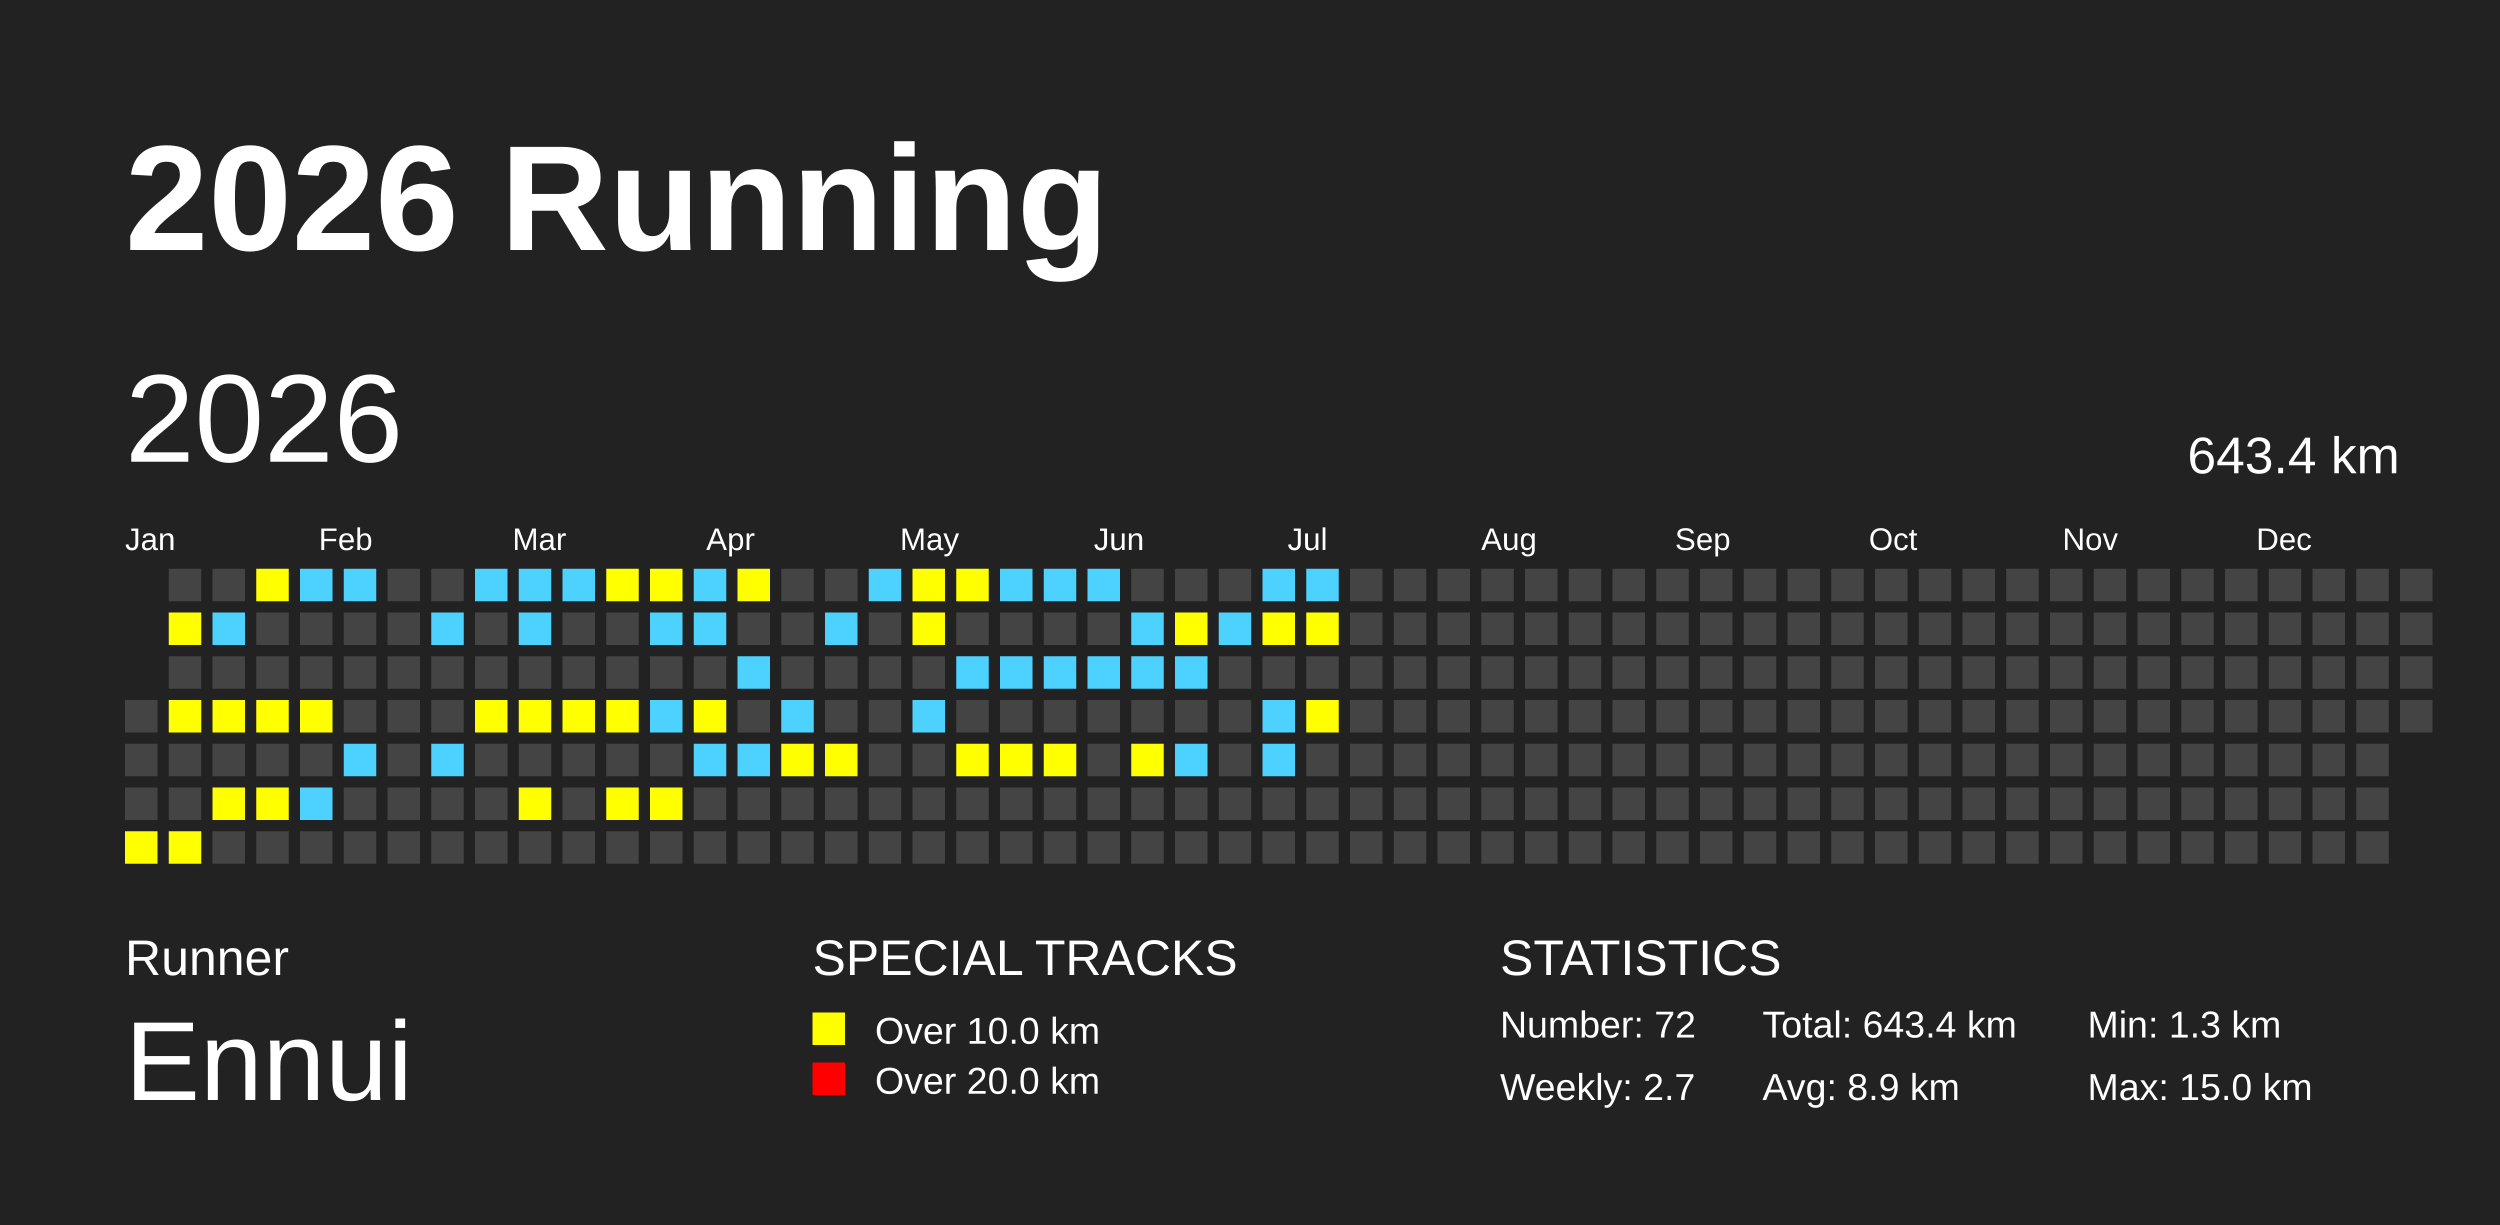
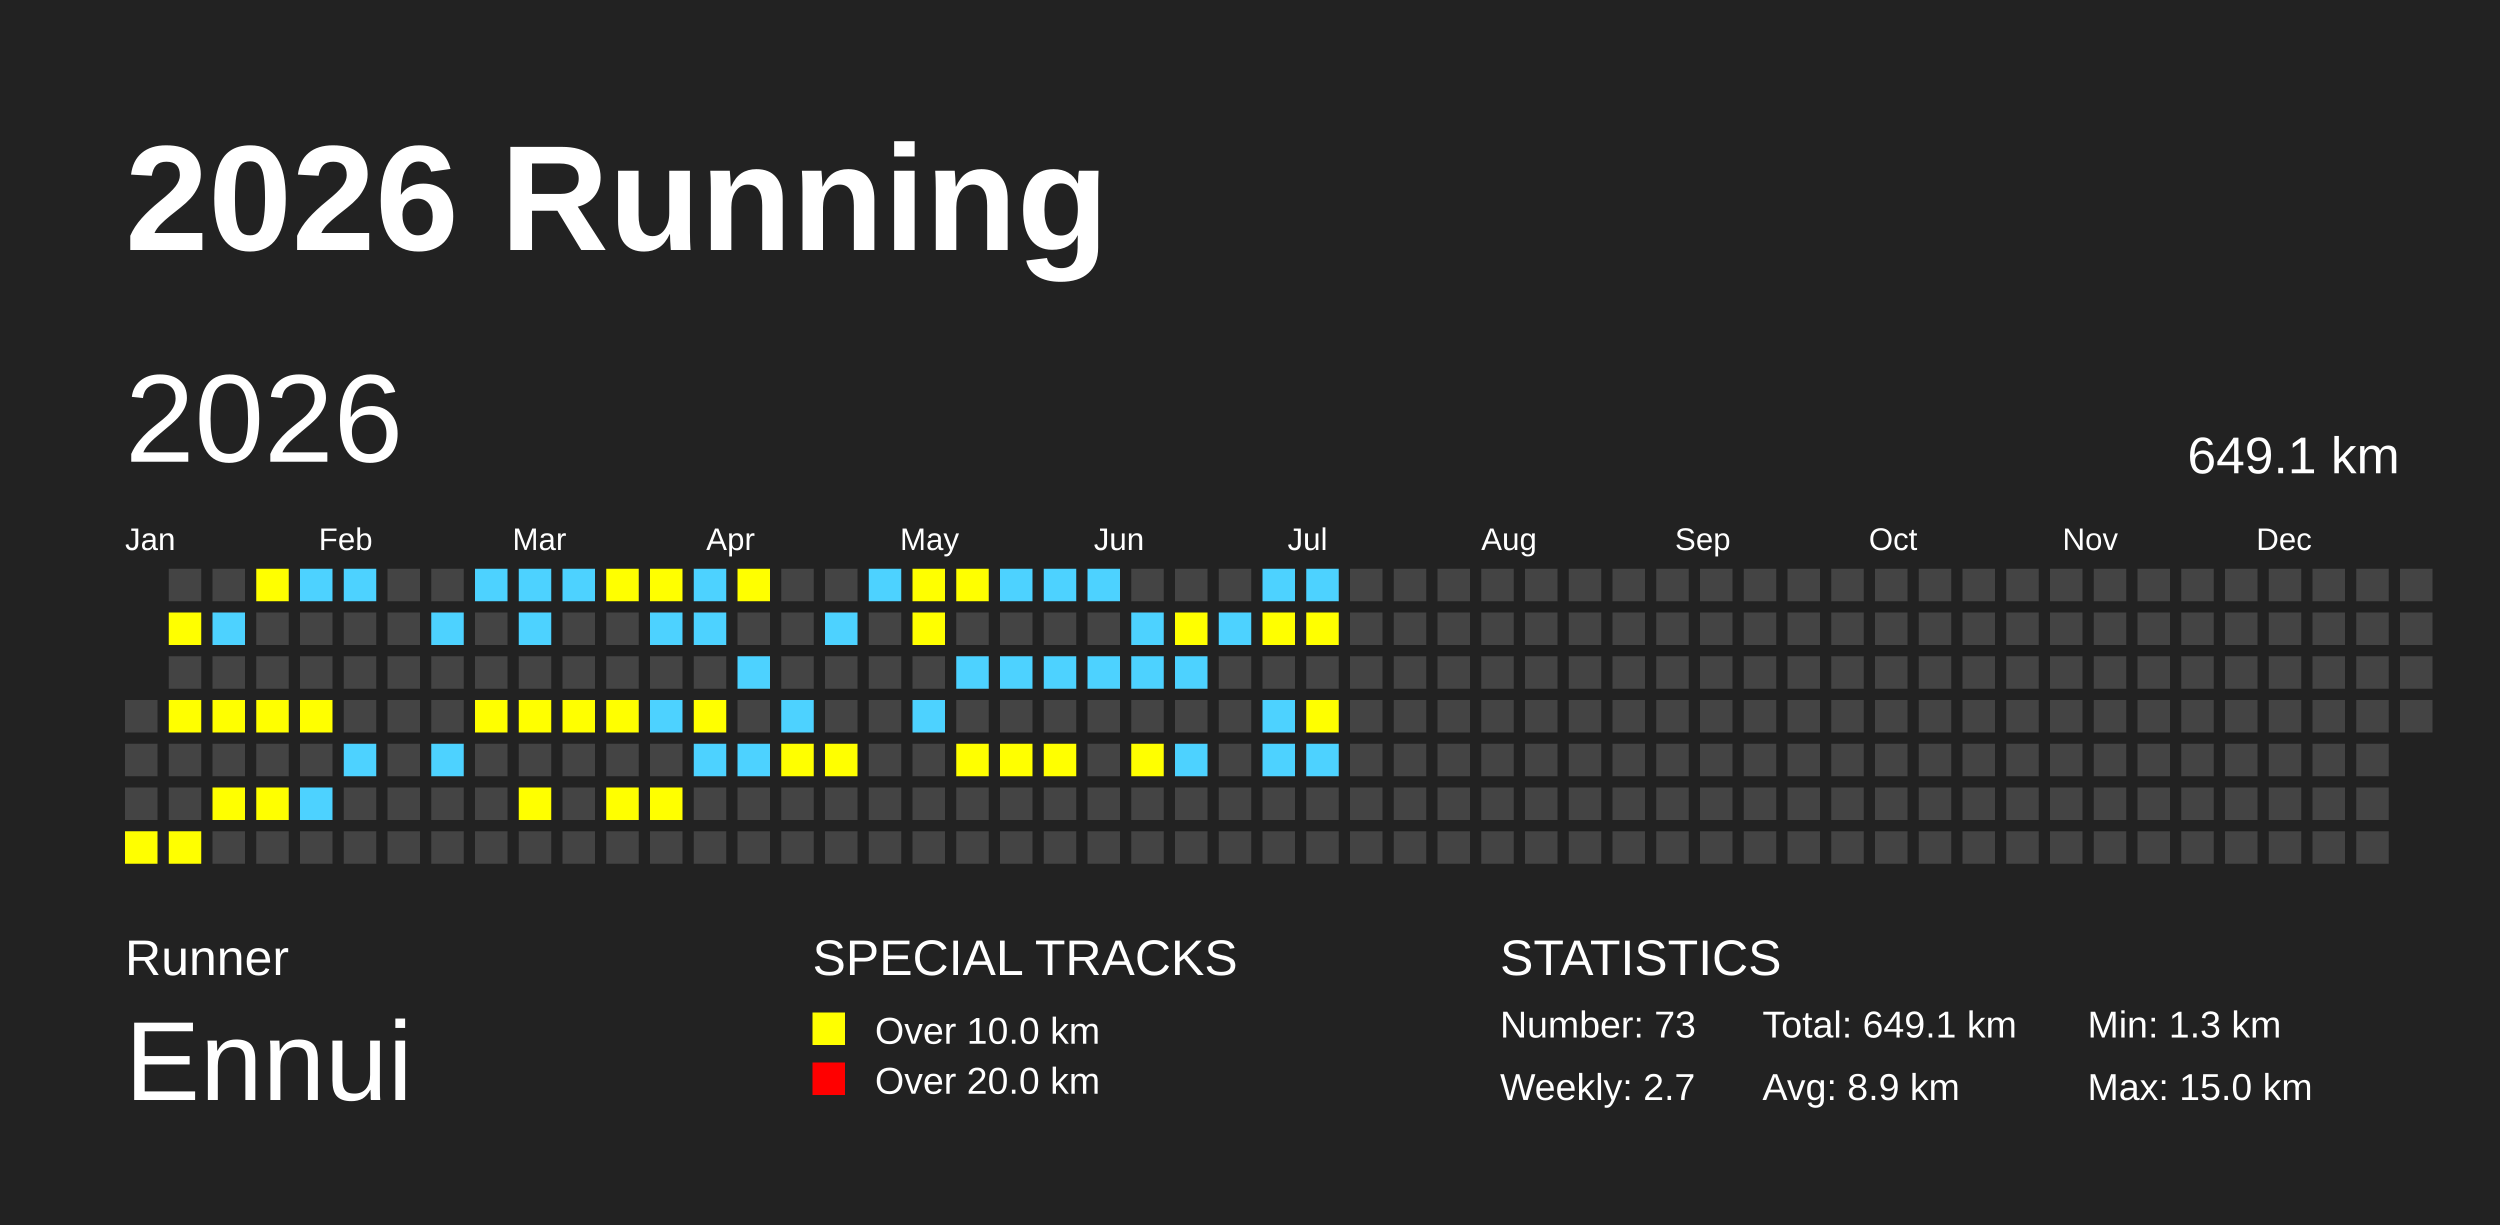
<svg xmlns="http://www.w3.org/2000/svg" baseProfile="full" height="98mm" version="1.1" viewBox="0,0,200,98" width="200mm">
  <defs />
  <rect fill="#222222" height="98" width="200" x="0" y="0" />
  <text fill="#FFFFFF" style="font-size:12px; font-family:Arial; font-weight:bold;" x="10" y="20">2026 Running</text>
  <text fill="#FFFFFF" style="font-size:4px; font-family:Arial" x="10" y="78">Runner</text>
  <text fill="#FFFFFF" style="font-size:9px; font-family:Arial" x="10" y="88">Ennui</text>
  <text fill="#FFFFFF" style="font-size:4px; font-family:Arial" x="65" y="78">SPECIAL TRACKS</text>
  <rect fill="yellow" height="2.6" width="2.6" x="65" y="81" />
  <text fill="#FFFFFF" style="font-size:3px; font-family:Arial" x="70" y="83.5">Over 10.0 km</text>
  <rect fill="red" height="2.6" width="2.6" x="65" y="85" />
  <text fill="#FFFFFF" style="font-size:3px; font-family:Arial" x="70" y="87.5">Over 20.0 km</text>
  <text fill="#FFFFFF" style="font-size:4px; font-family:Arial" x="120" y="78">STATISTICS</text>
-   <text fill="#FFFFFF" style="font-size:3px; font-family:Arial" x="120" y="83">Number: 72</text>
+   <text fill="#FFFFFF" style="font-size:3px; font-family:Arial" x="120" y="83">Number: 73</text>
  <text fill="#FFFFFF" style="font-size:3px; font-family:Arial" x="120" y="88">Weekly: 2.7</text>
-   <text fill="#FFFFFF" style="font-size:3px; font-family:Arial" x="141" y="83">Total: 643.4 km</text>
+   <text fill="#FFFFFF" style="font-size:3px; font-family:Arial" x="141" y="83">Total: 649.1 km</text>
  <text fill="#FFFFFF" style="font-size:3px; font-family:Arial" x="141" y="88">Avg: 8.9 km</text>
  <text fill="#FFFFFF" style="font-size:3px; font-family:Arial" x="167" y="83">Min: 1.3 km</text>
  <text fill="#FFFFFF" style="font-size:3px; font-family:Arial" x="167" y="88">Max: 15.0 km</text>
  <text dominant-baseline="hanging" fill="#FFFFFF" style="font-size:10.0px; font-family:Arial;" x="10" y="30">2026</text>
-   <text dominant-baseline="hanging" fill="#FFFFFF" style="font-size:4.125px; font-family:Arial;" x="175" y="35">643.4 km</text>
+   <text dominant-baseline="hanging" fill="#FFFFFF" style="font-size:4.125px; font-family:Arial;" x="175" y="35">649.1 km</text>
  <text fill="#FFFFFF" style="font-size:2.5px; font-family:Arial" x="10.0" y="44">Jan</text>
  <text fill="#FFFFFF" style="font-size:2.5px; font-family:Arial" x="25.5" y="44">Feb</text>
  <text fill="#FFFFFF" style="font-size:2.5px; font-family:Arial" x="41.0" y="44">Mar</text>
  <text fill="#FFFFFF" style="font-size:2.5px; font-family:Arial" x="56.5" y="44">Apr</text>
  <text fill="#FFFFFF" style="font-size:2.5px; font-family:Arial" x="72.0" y="44">May</text>
  <text fill="#FFFFFF" style="font-size:2.5px; font-family:Arial" x="87.5" y="44">Jun</text>
  <text fill="#FFFFFF" style="font-size:2.5px; font-family:Arial" x="103.0" y="44">Jul</text>
  <text fill="#FFFFFF" style="font-size:2.5px; font-family:Arial" x="118.5" y="44">Aug</text>
  <text fill="#FFFFFF" style="font-size:2.5px; font-family:Arial" x="134.0" y="44">Sep</text>
  <text fill="#FFFFFF" style="font-size:2.5px; font-family:Arial" x="149.5" y="44">Oct</text>
  <text fill="#FFFFFF" style="font-size:2.5px; font-family:Arial" x="165.0" y="44">Nov</text>
  <text fill="#FFFFFF" style="font-size:2.5px; font-family:Arial" x="180.5" y="44">Dec</text>
  <rect fill="#444444" height="2.6" width="2.6" x="10.0" y="56.0" />
  <rect fill="#444444" height="2.6" width="2.6" x="10.0" y="59.5" />
  <rect fill="#444444" height="2.6" width="2.6" x="10.0" y="63.0" />
  <rect fill="yellow" height="2.6" width="2.6" x="10.0" y="66.5" />
  <rect fill="#444444" height="2.6" width="2.6" x="13.5" y="45.5" />
  <rect fill="yellow" height="2.6" width="2.6" x="13.5" y="49.0" />
  <rect fill="#444444" height="2.6" width="2.6" x="13.5" y="52.5" />
  <rect fill="yellow" height="2.6" width="2.6" x="13.5" y="56.0" />
  <rect fill="#444444" height="2.6" width="2.6" x="13.5" y="59.5" />
  <rect fill="#444444" height="2.6" width="2.6" x="13.5" y="63.0" />
  <rect fill="yellow" height="2.6" width="2.6" x="13.5" y="66.5" />
  <rect fill="#444444" height="2.6" width="2.6" x="17.0" y="45.5" />
  <rect fill="#4DD2FF" height="2.6" width="2.6" x="17.0" y="49.0" />
  <rect fill="#444444" height="2.6" width="2.6" x="17.0" y="52.5" />
  <rect fill="yellow" height="2.6" width="2.6" x="17.0" y="56.0" />
  <rect fill="#444444" height="2.6" width="2.6" x="17.0" y="59.5" />
  <rect fill="yellow" height="2.6" width="2.6" x="17.0" y="63.0" />
  <rect fill="#444444" height="2.6" width="2.6" x="17.0" y="66.5" />
  <rect fill="yellow" height="2.6" width="2.6" x="20.5" y="45.5" />
  <rect fill="#444444" height="2.6" width="2.6" x="20.5" y="49.0" />
  <rect fill="#444444" height="2.6" width="2.6" x="20.5" y="52.5" />
  <rect fill="yellow" height="2.6" width="2.6" x="20.5" y="56.0" />
  <rect fill="#444444" height="2.6" width="2.6" x="20.5" y="59.5" />
  <rect fill="yellow" height="2.6" width="2.6" x="20.5" y="63.0" />
  <rect fill="#444444" height="2.6" width="2.6" x="20.5" y="66.5" />
  <rect fill="#4DD2FF" height="2.6" width="2.6" x="24.0" y="45.5" />
  <rect fill="#444444" height="2.6" width="2.6" x="24.0" y="49.0" />
  <rect fill="#444444" height="2.6" width="2.6" x="24.0" y="52.5" />
  <rect fill="yellow" height="2.6" width="2.6" x="24.0" y="56.0" />
  <rect fill="#444444" height="2.6" width="2.6" x="24.0" y="59.5" />
  <rect fill="#4DD2FF" height="2.6" width="2.6" x="24.0" y="63.0" />
  <rect fill="#444444" height="2.6" width="2.6" x="24.0" y="66.5" />
  <rect fill="#4DD2FF" height="2.6" width="2.6" x="27.5" y="45.5" />
  <rect fill="#444444" height="2.6" width="2.6" x="27.5" y="49.0" />
  <rect fill="#444444" height="2.6" width="2.6" x="27.5" y="52.5" />
  <rect fill="#444444" height="2.6" width="2.6" x="27.5" y="56.0" />
  <rect fill="#4DD2FF" height="2.6" width="2.6" x="27.5" y="59.5" />
  <rect fill="#444444" height="2.6" width="2.6" x="27.5" y="63.0" />
  <rect fill="#444444" height="2.6" width="2.6" x="27.5" y="66.5" />
  <rect fill="#444444" height="2.6" width="2.6" x="31.0" y="45.5" />
  <rect fill="#444444" height="2.6" width="2.6" x="31.0" y="49.0" />
  <rect fill="#444444" height="2.6" width="2.6" x="31.0" y="52.5" />
  <rect fill="#444444" height="2.6" width="2.6" x="31.0" y="56.0" />
  <rect fill="#444444" height="2.6" width="2.6" x="31.0" y="59.5" />
  <rect fill="#444444" height="2.6" width="2.6" x="31.0" y="63.0" />
  <rect fill="#444444" height="2.6" width="2.6" x="31.0" y="66.5" />
  <rect fill="#444444" height="2.6" width="2.6" x="34.5" y="45.5" />
  <rect fill="#4DD2FF" height="2.6" width="2.6" x="34.5" y="49.0" />
  <rect fill="#444444" height="2.6" width="2.6" x="34.5" y="52.5" />
  <rect fill="#444444" height="2.6" width="2.6" x="34.5" y="56.0" />
  <rect fill="#4DD2FF" height="2.6" width="2.6" x="34.5" y="59.5" />
  <rect fill="#444444" height="2.6" width="2.6" x="34.5" y="63.0" />
  <rect fill="#444444" height="2.6" width="2.6" x="34.5" y="66.5" />
  <rect fill="#4DD2FF" height="2.6" width="2.6" x="38.0" y="45.5" />
  <rect fill="#444444" height="2.6" width="2.6" x="38.0" y="49.0" />
  <rect fill="#444444" height="2.6" width="2.6" x="38.0" y="52.5" />
  <rect fill="yellow" height="2.6" width="2.6" x="38.0" y="56.0" />
  <rect fill="#444444" height="2.6" width="2.6" x="38.0" y="59.5" />
  <rect fill="#444444" height="2.6" width="2.6" x="38.0" y="63.0" />
  <rect fill="#444444" height="2.6" width="2.6" x="38.0" y="66.5" />
  <rect fill="#4DD2FF" height="2.6" width="2.6" x="41.5" y="45.5" />
  <rect fill="#4DD2FF" height="2.6" width="2.6" x="41.5" y="49.0" />
  <rect fill="#444444" height="2.6" width="2.6" x="41.5" y="52.5" />
  <rect fill="yellow" height="2.6" width="2.6" x="41.5" y="56.0" />
  <rect fill="#444444" height="2.6" width="2.6" x="41.5" y="59.5" />
  <rect fill="yellow" height="2.6" width="2.6" x="41.5" y="63.0" />
  <rect fill="#444444" height="2.6" width="2.6" x="41.5" y="66.5" />
  <rect fill="#4DD2FF" height="2.6" width="2.6" x="45.0" y="45.5" />
  <rect fill="#444444" height="2.6" width="2.6" x="45.0" y="49.0" />
  <rect fill="#444444" height="2.6" width="2.6" x="45.0" y="52.5" />
  <rect fill="yellow" height="2.6" width="2.6" x="45.0" y="56.0" />
  <rect fill="#444444" height="2.6" width="2.6" x="45.0" y="59.5" />
  <rect fill="#444444" height="2.6" width="2.6" x="45.0" y="63.0" />
  <rect fill="#444444" height="2.6" width="2.6" x="45.0" y="66.5" />
  <rect fill="yellow" height="2.6" width="2.6" x="48.5" y="45.5" />
  <rect fill="#444444" height="2.6" width="2.6" x="48.5" y="49.0" />
  <rect fill="#444444" height="2.6" width="2.6" x="48.5" y="52.5" />
  <rect fill="yellow" height="2.6" width="2.6" x="48.5" y="56.0" />
  <rect fill="#444444" height="2.6" width="2.6" x="48.5" y="59.5" />
  <rect fill="yellow" height="2.6" width="2.6" x="48.5" y="63.0" />
  <rect fill="#444444" height="2.6" width="2.6" x="48.5" y="66.5" />
  <rect fill="yellow" height="2.6" width="2.6" x="52.0" y="45.5" />
  <rect fill="#4DD2FF" height="2.6" width="2.6" x="52.0" y="49.0" />
  <rect fill="#444444" height="2.6" width="2.6" x="52.0" y="52.5" />
  <rect fill="#4DD2FF" height="2.6" width="2.6" x="52.0" y="56.0" />
  <rect fill="#444444" height="2.6" width="2.6" x="52.0" y="59.5" />
  <rect fill="yellow" height="2.6" width="2.6" x="52.0" y="63.0" />
  <rect fill="#444444" height="2.6" width="2.6" x="52.0" y="66.5" />
  <rect fill="#4DD2FF" height="2.6" width="2.6" x="55.5" y="45.5" />
  <rect fill="#4DD2FF" height="2.6" width="2.6" x="55.5" y="49.0" />
  <rect fill="#444444" height="2.6" width="2.6" x="55.5" y="52.5" />
  <rect fill="yellow" height="2.6" width="2.6" x="55.5" y="56.0" />
  <rect fill="#4DD2FF" height="2.6" width="2.6" x="55.5" y="59.5" />
  <rect fill="#444444" height="2.6" width="2.6" x="55.5" y="63.0" />
  <rect fill="#444444" height="2.6" width="2.6" x="55.5" y="66.5" />
  <rect fill="yellow" height="2.6" width="2.6" x="59.0" y="45.5" />
  <rect fill="#444444" height="2.6" width="2.6" x="59.0" y="49.0" />
  <rect fill="#4DD2FF" height="2.6" width="2.6" x="59.0" y="52.5" />
  <rect fill="#444444" height="2.6" width="2.6" x="59.0" y="56.0" />
  <rect fill="#4DD2FF" height="2.6" width="2.6" x="59.0" y="59.5" />
  <rect fill="#444444" height="2.6" width="2.6" x="59.0" y="63.0" />
  <rect fill="#444444" height="2.6" width="2.6" x="59.0" y="66.5" />
  <rect fill="#444444" height="2.6" width="2.6" x="62.5" y="45.5" />
  <rect fill="#444444" height="2.6" width="2.6" x="62.5" y="49.0" />
  <rect fill="#444444" height="2.6" width="2.6" x="62.5" y="52.5" />
  <rect fill="#4DD2FF" height="2.6" width="2.6" x="62.5" y="56.0" />
  <rect fill="yellow" height="2.6" width="2.6" x="62.5" y="59.5" />
  <rect fill="#444444" height="2.6" width="2.6" x="62.5" y="63.0" />
  <rect fill="#444444" height="2.6" width="2.6" x="62.5" y="66.5" />
  <rect fill="#444444" height="2.6" width="2.6" x="66.0" y="45.5" />
  <rect fill="#4DD2FF" height="2.6" width="2.6" x="66.0" y="49.0" />
  <rect fill="#444444" height="2.6" width="2.6" x="66.0" y="52.5" />
  <rect fill="#444444" height="2.6" width="2.6" x="66.0" y="56.0" />
  <rect fill="yellow" height="2.6" width="2.6" x="66.0" y="59.5" />
  <rect fill="#444444" height="2.6" width="2.6" x="66.0" y="63.0" />
  <rect fill="#444444" height="2.6" width="2.6" x="66.0" y="66.5" />
  <rect fill="#4DD2FF" height="2.6" width="2.6" x="69.5" y="45.5" />
  <rect fill="#444444" height="2.6" width="2.6" x="69.5" y="49.0" />
  <rect fill="#444444" height="2.6" width="2.6" x="69.5" y="52.5" />
  <rect fill="#444444" height="2.6" width="2.6" x="69.5" y="56.0" />
  <rect fill="#444444" height="2.6" width="2.6" x="69.5" y="59.5" />
  <rect fill="#444444" height="2.6" width="2.6" x="69.5" y="63.0" />
  <rect fill="#444444" height="2.6" width="2.6" x="69.5" y="66.5" />
  <rect fill="yellow" height="2.6" width="2.6" x="73.0" y="45.5" />
  <rect fill="yellow" height="2.6" width="2.6" x="73.0" y="49.0" />
  <rect fill="#444444" height="2.6" width="2.6" x="73.0" y="52.5" />
  <rect fill="#4DD2FF" height="2.6" width="2.6" x="73.0" y="56.0" />
  <rect fill="#444444" height="2.6" width="2.6" x="73.0" y="59.5" />
  <rect fill="#444444" height="2.6" width="2.6" x="73.0" y="63.0" />
  <rect fill="#444444" height="2.6" width="2.6" x="73.0" y="66.5" />
  <rect fill="yellow" height="2.6" width="2.6" x="76.5" y="45.5" />
  <rect fill="#444444" height="2.6" width="2.6" x="76.5" y="49.0" />
  <rect fill="#4DD2FF" height="2.6" width="2.6" x="76.5" y="52.5" />
  <rect fill="#444444" height="2.6" width="2.6" x="76.5" y="56.0" />
  <rect fill="yellow" height="2.6" width="2.6" x="76.5" y="59.5" />
  <rect fill="#444444" height="2.6" width="2.6" x="76.5" y="63.0" />
  <rect fill="#444444" height="2.6" width="2.6" x="76.5" y="66.5" />
  <rect fill="#4DD2FF" height="2.6" width="2.6" x="80.0" y="45.5" />
  <rect fill="#444444" height="2.6" width="2.6" x="80.0" y="49.0" />
  <rect fill="#4DD2FF" height="2.6" width="2.6" x="80.0" y="52.5" />
  <rect fill="#444444" height="2.6" width="2.6" x="80.0" y="56.0" />
  <rect fill="yellow" height="2.6" width="2.6" x="80.0" y="59.5" />
  <rect fill="#444444" height="2.6" width="2.6" x="80.0" y="63.0" />
  <rect fill="#444444" height="2.6" width="2.6" x="80.0" y="66.5" />
  <rect fill="#4DD2FF" height="2.6" width="2.6" x="83.5" y="45.5" />
  <rect fill="#444444" height="2.6" width="2.6" x="83.5" y="49.0" />
  <rect fill="#4DD2FF" height="2.6" width="2.6" x="83.5" y="52.5" />
  <rect fill="#444444" height="2.6" width="2.6" x="83.5" y="56.0" />
  <rect fill="yellow" height="2.6" width="2.6" x="83.5" y="59.5" />
  <rect fill="#444444" height="2.6" width="2.6" x="83.5" y="63.0" />
  <rect fill="#444444" height="2.6" width="2.6" x="83.5" y="66.5" />
  <rect fill="#4DD2FF" height="2.6" width="2.6" x="87.0" y="45.5" />
  <rect fill="#444444" height="2.6" width="2.6" x="87.0" y="49.0" />
  <rect fill="#4DD2FF" height="2.6" width="2.6" x="87.0" y="52.5" />
  <rect fill="#444444" height="2.6" width="2.6" x="87.0" y="56.0" />
  <rect fill="#444444" height="2.6" width="2.6" x="87.0" y="59.5" />
  <rect fill="#444444" height="2.6" width="2.6" x="87.0" y="63.0" />
  <rect fill="#444444" height="2.6" width="2.6" x="87.0" y="66.5" />
  <rect fill="#444444" height="2.6" width="2.6" x="90.5" y="45.5" />
  <rect fill="#4DD2FF" height="2.6" width="2.6" x="90.5" y="49.0" />
  <rect fill="#4DD2FF" height="2.6" width="2.6" x="90.5" y="52.5" />
  <rect fill="#444444" height="2.6" width="2.6" x="90.5" y="56.0" />
  <rect fill="yellow" height="2.6" width="2.6" x="90.5" y="59.5" />
  <rect fill="#444444" height="2.6" width="2.6" x="90.5" y="63.0" />
  <rect fill="#444444" height="2.6" width="2.6" x="90.5" y="66.5" />
  <rect fill="#444444" height="2.6" width="2.6" x="94.0" y="45.5" />
  <rect fill="yellow" height="2.6" width="2.6" x="94.0" y="49.0" />
  <rect fill="#4DD2FF" height="2.6" width="2.6" x="94.0" y="52.5" />
  <rect fill="#444444" height="2.6" width="2.6" x="94.0" y="56.0" />
  <rect fill="#4DD2FF" height="2.6" width="2.6" x="94.0" y="59.5" />
  <rect fill="#444444" height="2.6" width="2.6" x="94.0" y="63.0" />
  <rect fill="#444444" height="2.6" width="2.6" x="94.0" y="66.5" />
  <rect fill="#444444" height="2.6" width="2.6" x="97.5" y="45.5" />
  <rect fill="#4DD2FF" height="2.6" width="2.6" x="97.5" y="49.0" />
  <rect fill="#444444" height="2.6" width="2.6" x="97.5" y="52.5" />
  <rect fill="#444444" height="2.6" width="2.6" x="97.5" y="56.0" />
  <rect fill="#444444" height="2.6" width="2.6" x="97.5" y="59.5" />
  <rect fill="#444444" height="2.6" width="2.6" x="97.5" y="63.0" />
  <rect fill="#444444" height="2.6" width="2.6" x="97.5" y="66.5" />
  <rect fill="#4DD2FF" height="2.6" width="2.6" x="101.0" y="45.5" />
  <rect fill="yellow" height="2.6" width="2.6" x="101.0" y="49.0" />
  <rect fill="#444444" height="2.6" width="2.6" x="101.0" y="52.5" />
  <rect fill="#4DD2FF" height="2.6" width="2.6" x="101.0" y="56.0" />
  <rect fill="#4DD2FF" height="2.6" width="2.6" x="101.0" y="59.5" />
  <rect fill="#444444" height="2.6" width="2.6" x="101.0" y="63.0" />
  <rect fill="#444444" height="2.6" width="2.6" x="101.0" y="66.5" />
  <rect fill="#4DD2FF" height="2.6" width="2.6" x="104.5" y="45.5" />
  <rect fill="yellow" height="2.6" width="2.6" x="104.5" y="49.0" />
  <rect fill="#444444" height="2.6" width="2.6" x="104.5" y="52.5" />
  <rect fill="yellow" height="2.6" width="2.6" x="104.5" y="56.0" />
-   <rect fill="#444444" height="2.6" width="2.6" x="104.5" y="59.5" />
+   <rect fill="#4DD2FF" height="2.6" width="2.6" x="104.5" y="59.5" />
  <rect fill="#444444" height="2.6" width="2.6" x="104.5" y="63.0" />
  <rect fill="#444444" height="2.6" width="2.6" x="104.5" y="66.5" />
  <rect fill="#444444" height="2.6" width="2.6" x="108.0" y="45.5" />
  <rect fill="#444444" height="2.6" width="2.6" x="108.0" y="49.0" />
  <rect fill="#444444" height="2.6" width="2.6" x="108.0" y="52.5" />
  <rect fill="#444444" height="2.6" width="2.6" x="108.0" y="56.0" />
  <rect fill="#444444" height="2.6" width="2.6" x="108.0" y="59.5" />
  <rect fill="#444444" height="2.6" width="2.6" x="108.0" y="63.0" />
  <rect fill="#444444" height="2.6" width="2.6" x="108.0" y="66.5" />
  <rect fill="#444444" height="2.6" width="2.6" x="111.5" y="45.5" />
  <rect fill="#444444" height="2.6" width="2.6" x="111.5" y="49.0" />
  <rect fill="#444444" height="2.6" width="2.6" x="111.5" y="52.5" />
  <rect fill="#444444" height="2.6" width="2.6" x="111.5" y="56.0" />
  <rect fill="#444444" height="2.6" width="2.6" x="111.5" y="59.5" />
  <rect fill="#444444" height="2.6" width="2.6" x="111.5" y="63.0" />
  <rect fill="#444444" height="2.6" width="2.6" x="111.5" y="66.5" />
  <rect fill="#444444" height="2.6" width="2.6" x="115.0" y="45.5" />
  <rect fill="#444444" height="2.6" width="2.6" x="115.0" y="49.0" />
  <rect fill="#444444" height="2.6" width="2.6" x="115.0" y="52.5" />
  <rect fill="#444444" height="2.6" width="2.6" x="115.0" y="56.0" />
  <rect fill="#444444" height="2.6" width="2.6" x="115.0" y="59.5" />
  <rect fill="#444444" height="2.6" width="2.6" x="115.0" y="63.0" />
  <rect fill="#444444" height="2.6" width="2.6" x="115.0" y="66.5" />
  <rect fill="#444444" height="2.6" width="2.6" x="118.5" y="45.5" />
  <rect fill="#444444" height="2.6" width="2.6" x="118.5" y="49.0" />
  <rect fill="#444444" height="2.6" width="2.6" x="118.5" y="52.5" />
  <rect fill="#444444" height="2.6" width="2.6" x="118.5" y="56.0" />
  <rect fill="#444444" height="2.6" width="2.6" x="118.5" y="59.5" />
  <rect fill="#444444" height="2.6" width="2.6" x="118.5" y="63.0" />
  <rect fill="#444444" height="2.6" width="2.6" x="118.5" y="66.5" />
  <rect fill="#444444" height="2.6" width="2.6" x="122.0" y="45.5" />
  <rect fill="#444444" height="2.6" width="2.6" x="122.0" y="49.0" />
  <rect fill="#444444" height="2.6" width="2.6" x="122.0" y="52.5" />
  <rect fill="#444444" height="2.6" width="2.6" x="122.0" y="56.0" />
  <rect fill="#444444" height="2.6" width="2.6" x="122.0" y="59.5" />
  <rect fill="#444444" height="2.6" width="2.6" x="122.0" y="63.0" />
  <rect fill="#444444" height="2.6" width="2.6" x="122.0" y="66.5" />
  <rect fill="#444444" height="2.6" width="2.6" x="125.5" y="45.5" />
  <rect fill="#444444" height="2.6" width="2.6" x="125.5" y="49.0" />
  <rect fill="#444444" height="2.6" width="2.6" x="125.5" y="52.5" />
  <rect fill="#444444" height="2.6" width="2.6" x="125.5" y="56.0" />
  <rect fill="#444444" height="2.6" width="2.6" x="125.5" y="59.5" />
  <rect fill="#444444" height="2.6" width="2.6" x="125.5" y="63.0" />
  <rect fill="#444444" height="2.6" width="2.6" x="125.5" y="66.5" />
  <rect fill="#444444" height="2.6" width="2.6" x="129.0" y="45.5" />
  <rect fill="#444444" height="2.6" width="2.6" x="129.0" y="49.0" />
  <rect fill="#444444" height="2.6" width="2.6" x="129.0" y="52.5" />
  <rect fill="#444444" height="2.6" width="2.6" x="129.0" y="56.0" />
  <rect fill="#444444" height="2.6" width="2.6" x="129.0" y="59.5" />
  <rect fill="#444444" height="2.6" width="2.6" x="129.0" y="63.0" />
  <rect fill="#444444" height="2.6" width="2.6" x="129.0" y="66.5" />
  <rect fill="#444444" height="2.6" width="2.6" x="132.5" y="45.5" />
  <rect fill="#444444" height="2.6" width="2.6" x="132.5" y="49.0" />
  <rect fill="#444444" height="2.6" width="2.6" x="132.5" y="52.5" />
  <rect fill="#444444" height="2.6" width="2.6" x="132.5" y="56.0" />
  <rect fill="#444444" height="2.6" width="2.6" x="132.5" y="59.5" />
  <rect fill="#444444" height="2.6" width="2.6" x="132.5" y="63.0" />
  <rect fill="#444444" height="2.6" width="2.6" x="132.5" y="66.5" />
  <rect fill="#444444" height="2.6" width="2.6" x="136.0" y="45.5" />
  <rect fill="#444444" height="2.6" width="2.6" x="136.0" y="49.0" />
  <rect fill="#444444" height="2.6" width="2.6" x="136.0" y="52.5" />
  <rect fill="#444444" height="2.6" width="2.6" x="136.0" y="56.0" />
  <rect fill="#444444" height="2.6" width="2.6" x="136.0" y="59.5" />
  <rect fill="#444444" height="2.6" width="2.6" x="136.0" y="63.0" />
  <rect fill="#444444" height="2.6" width="2.6" x="136.0" y="66.5" />
  <rect fill="#444444" height="2.6" width="2.6" x="139.5" y="45.5" />
  <rect fill="#444444" height="2.6" width="2.6" x="139.5" y="49.0" />
  <rect fill="#444444" height="2.6" width="2.6" x="139.5" y="52.5" />
  <rect fill="#444444" height="2.6" width="2.6" x="139.5" y="56.0" />
  <rect fill="#444444" height="2.6" width="2.6" x="139.5" y="59.5" />
  <rect fill="#444444" height="2.6" width="2.6" x="139.5" y="63.0" />
  <rect fill="#444444" height="2.6" width="2.6" x="139.5" y="66.5" />
  <rect fill="#444444" height="2.6" width="2.6" x="143.0" y="45.5" />
  <rect fill="#444444" height="2.6" width="2.6" x="143.0" y="49.0" />
  <rect fill="#444444" height="2.6" width="2.6" x="143.0" y="52.5" />
  <rect fill="#444444" height="2.6" width="2.6" x="143.0" y="56.0" />
  <rect fill="#444444" height="2.6" width="2.6" x="143.0" y="59.5" />
  <rect fill="#444444" height="2.6" width="2.6" x="143.0" y="63.0" />
  <rect fill="#444444" height="2.6" width="2.6" x="143.0" y="66.5" />
  <rect fill="#444444" height="2.6" width="2.6" x="146.5" y="45.5" />
  <rect fill="#444444" height="2.6" width="2.6" x="146.5" y="49.0" />
  <rect fill="#444444" height="2.6" width="2.6" x="146.5" y="52.5" />
  <rect fill="#444444" height="2.6" width="2.6" x="146.5" y="56.0" />
  <rect fill="#444444" height="2.6" width="2.6" x="146.5" y="59.5" />
  <rect fill="#444444" height="2.6" width="2.6" x="146.5" y="63.0" />
  <rect fill="#444444" height="2.6" width="2.6" x="146.5" y="66.5" />
  <rect fill="#444444" height="2.6" width="2.6" x="150.0" y="45.5" />
  <rect fill="#444444" height="2.6" width="2.6" x="150.0" y="49.0" />
  <rect fill="#444444" height="2.6" width="2.6" x="150.0" y="52.5" />
  <rect fill="#444444" height="2.6" width="2.6" x="150.0" y="56.0" />
  <rect fill="#444444" height="2.6" width="2.6" x="150.0" y="59.5" />
  <rect fill="#444444" height="2.6" width="2.6" x="150.0" y="63.0" />
  <rect fill="#444444" height="2.6" width="2.6" x="150.0" y="66.5" />
  <rect fill="#444444" height="2.6" width="2.6" x="153.5" y="45.5" />
  <rect fill="#444444" height="2.6" width="2.6" x="153.5" y="49.0" />
  <rect fill="#444444" height="2.6" width="2.6" x="153.5" y="52.5" />
  <rect fill="#444444" height="2.6" width="2.6" x="153.5" y="56.0" />
  <rect fill="#444444" height="2.6" width="2.6" x="153.5" y="59.5" />
  <rect fill="#444444" height="2.6" width="2.6" x="153.5" y="63.0" />
  <rect fill="#444444" height="2.6" width="2.6" x="153.5" y="66.5" />
  <rect fill="#444444" height="2.6" width="2.6" x="157.0" y="45.5" />
  <rect fill="#444444" height="2.6" width="2.6" x="157.0" y="49.0" />
  <rect fill="#444444" height="2.6" width="2.6" x="157.0" y="52.5" />
  <rect fill="#444444" height="2.6" width="2.6" x="157.0" y="56.0" />
  <rect fill="#444444" height="2.6" width="2.6" x="157.0" y="59.5" />
  <rect fill="#444444" height="2.6" width="2.6" x="157.0" y="63.0" />
  <rect fill="#444444" height="2.6" width="2.6" x="157.0" y="66.5" />
  <rect fill="#444444" height="2.6" width="2.6" x="160.5" y="45.5" />
  <rect fill="#444444" height="2.6" width="2.6" x="160.5" y="49.0" />
  <rect fill="#444444" height="2.6" width="2.6" x="160.5" y="52.5" />
  <rect fill="#444444" height="2.6" width="2.6" x="160.5" y="56.0" />
  <rect fill="#444444" height="2.6" width="2.6" x="160.5" y="59.5" />
  <rect fill="#444444" height="2.6" width="2.6" x="160.5" y="63.0" />
  <rect fill="#444444" height="2.6" width="2.6" x="160.5" y="66.5" />
  <rect fill="#444444" height="2.6" width="2.6" x="164.0" y="45.5" />
  <rect fill="#444444" height="2.6" width="2.6" x="164.0" y="49.0" />
  <rect fill="#444444" height="2.6" width="2.6" x="164.0" y="52.5" />
  <rect fill="#444444" height="2.6" width="2.6" x="164.0" y="56.0" />
  <rect fill="#444444" height="2.6" width="2.6" x="164.0" y="59.5" />
  <rect fill="#444444" height="2.6" width="2.6" x="164.0" y="63.0" />
  <rect fill="#444444" height="2.6" width="2.6" x="164.0" y="66.5" />
  <rect fill="#444444" height="2.6" width="2.6" x="167.5" y="45.5" />
  <rect fill="#444444" height="2.6" width="2.6" x="167.5" y="49.0" />
  <rect fill="#444444" height="2.6" width="2.6" x="167.5" y="52.5" />
  <rect fill="#444444" height="2.6" width="2.6" x="167.5" y="56.0" />
  <rect fill="#444444" height="2.6" width="2.6" x="167.5" y="59.5" />
  <rect fill="#444444" height="2.6" width="2.6" x="167.5" y="63.0" />
  <rect fill="#444444" height="2.6" width="2.6" x="167.5" y="66.5" />
  <rect fill="#444444" height="2.6" width="2.6" x="171.0" y="45.5" />
  <rect fill="#444444" height="2.6" width="2.6" x="171.0" y="49.0" />
  <rect fill="#444444" height="2.6" width="2.6" x="171.0" y="52.5" />
  <rect fill="#444444" height="2.6" width="2.6" x="171.0" y="56.0" />
  <rect fill="#444444" height="2.6" width="2.6" x="171.0" y="59.5" />
  <rect fill="#444444" height="2.6" width="2.6" x="171.0" y="63.0" />
  <rect fill="#444444" height="2.6" width="2.6" x="171.0" y="66.5" />
  <rect fill="#444444" height="2.6" width="2.6" x="174.5" y="45.5" />
  <rect fill="#444444" height="2.6" width="2.6" x="174.5" y="49.0" />
  <rect fill="#444444" height="2.6" width="2.6" x="174.5" y="52.5" />
  <rect fill="#444444" height="2.6" width="2.6" x="174.5" y="56.0" />
  <rect fill="#444444" height="2.6" width="2.6" x="174.5" y="59.5" />
  <rect fill="#444444" height="2.6" width="2.6" x="174.5" y="63.0" />
  <rect fill="#444444" height="2.6" width="2.6" x="174.5" y="66.5" />
  <rect fill="#444444" height="2.6" width="2.6" x="178.0" y="45.5" />
  <rect fill="#444444" height="2.6" width="2.6" x="178.0" y="49.0" />
  <rect fill="#444444" height="2.6" width="2.6" x="178.0" y="52.5" />
  <rect fill="#444444" height="2.6" width="2.6" x="178.0" y="56.0" />
  <rect fill="#444444" height="2.6" width="2.6" x="178.0" y="59.5" />
  <rect fill="#444444" height="2.6" width="2.6" x="178.0" y="63.0" />
  <rect fill="#444444" height="2.6" width="2.6" x="178.0" y="66.5" />
  <rect fill="#444444" height="2.6" width="2.6" x="181.5" y="45.5" />
  <rect fill="#444444" height="2.6" width="2.6" x="181.5" y="49.0" />
  <rect fill="#444444" height="2.6" width="2.6" x="181.5" y="52.5" />
  <rect fill="#444444" height="2.6" width="2.6" x="181.5" y="56.0" />
  <rect fill="#444444" height="2.6" width="2.6" x="181.5" y="59.5" />
  <rect fill="#444444" height="2.6" width="2.6" x="181.5" y="63.0" />
  <rect fill="#444444" height="2.6" width="2.6" x="181.5" y="66.5" />
  <rect fill="#444444" height="2.6" width="2.6" x="185.0" y="45.5" />
  <rect fill="#444444" height="2.6" width="2.6" x="185.0" y="49.0" />
  <rect fill="#444444" height="2.6" width="2.6" x="185.0" y="52.5" />
  <rect fill="#444444" height="2.6" width="2.6" x="185.0" y="56.0" />
  <rect fill="#444444" height="2.6" width="2.6" x="185.0" y="59.5" />
  <rect fill="#444444" height="2.6" width="2.6" x="185.0" y="63.0" />
  <rect fill="#444444" height="2.6" width="2.6" x="185.0" y="66.5" />
  <rect fill="#444444" height="2.6" width="2.6" x="188.5" y="45.5" />
  <rect fill="#444444" height="2.6" width="2.6" x="188.5" y="49.0" />
  <rect fill="#444444" height="2.6" width="2.6" x="188.5" y="52.5" />
  <rect fill="#444444" height="2.6" width="2.6" x="188.5" y="56.0" />
  <rect fill="#444444" height="2.6" width="2.6" x="188.5" y="59.5" />
  <rect fill="#444444" height="2.6" width="2.6" x="188.5" y="63.0" />
  <rect fill="#444444" height="2.6" width="2.6" x="188.5" y="66.5" />
  <rect fill="#444444" height="2.6" width="2.6" x="192.0" y="45.5" />
  <rect fill="#444444" height="2.6" width="2.6" x="192.0" y="49.0" />
  <rect fill="#444444" height="2.6" width="2.6" x="192.0" y="52.5" />
  <rect fill="#444444" height="2.6" width="2.6" x="192.0" y="56.0" />
</svg>
